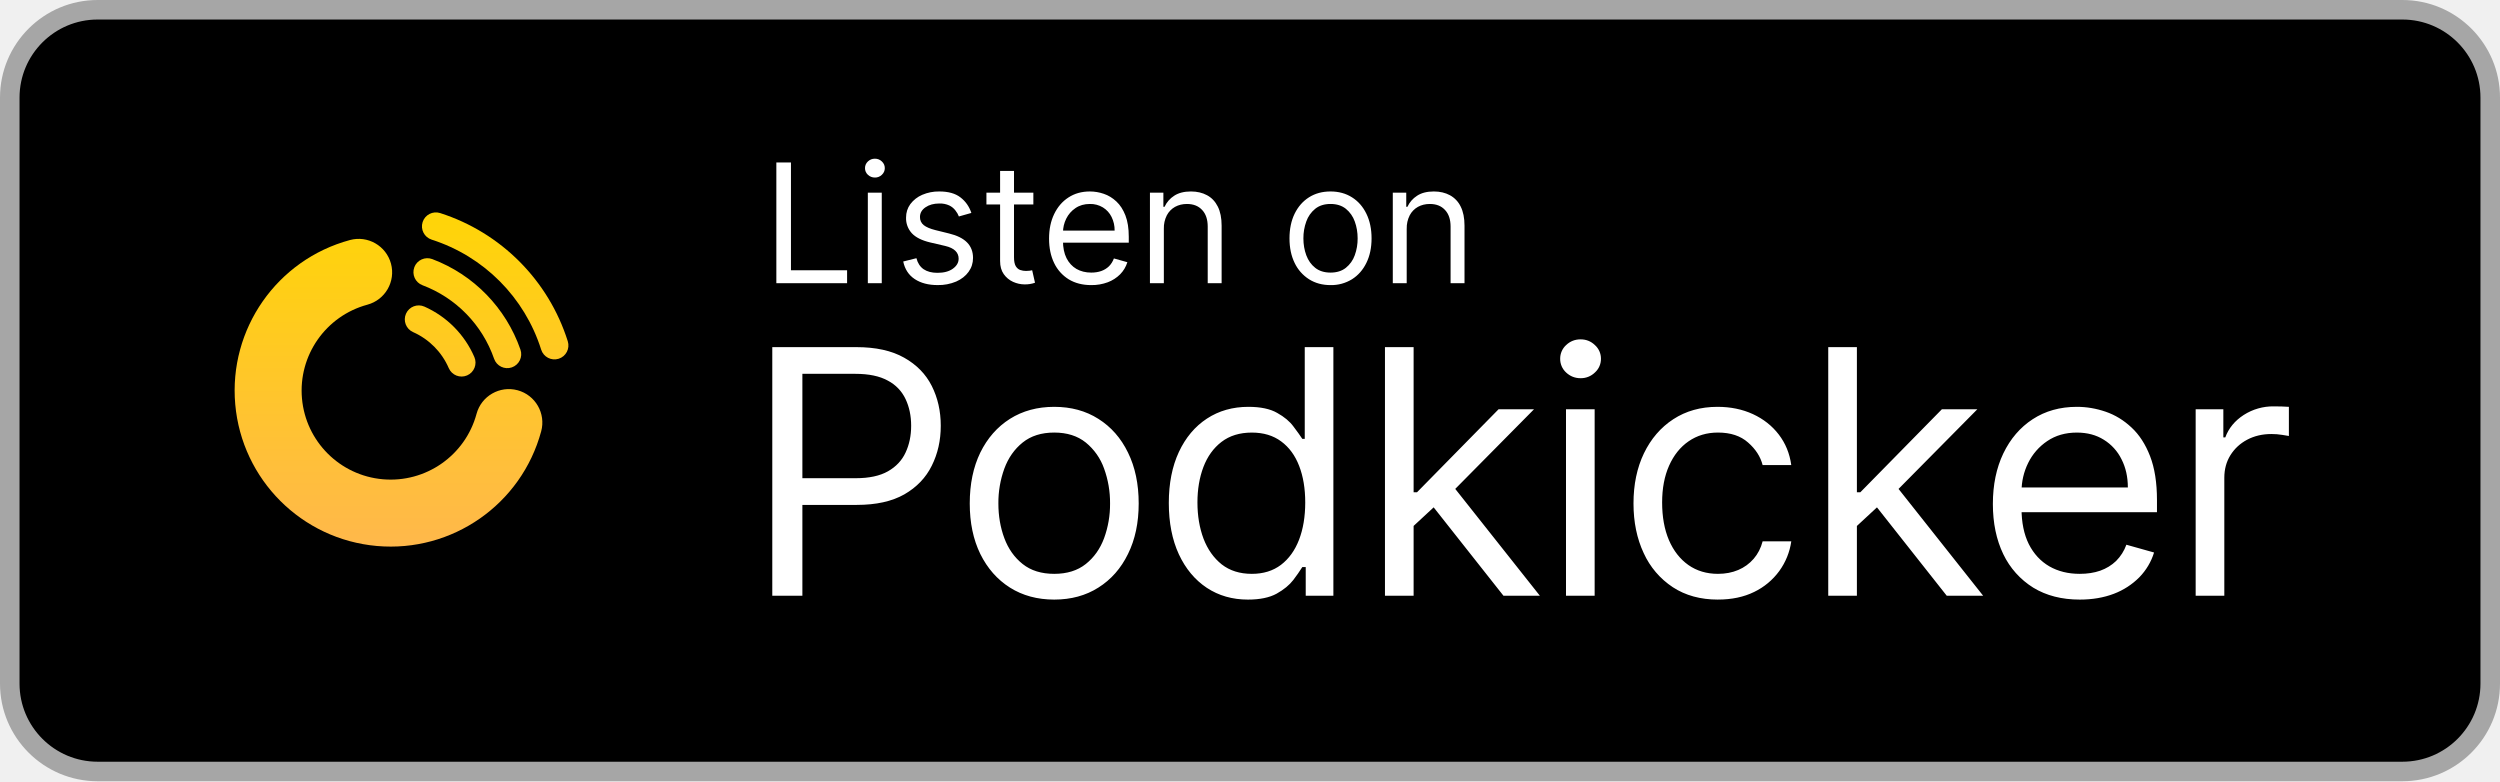
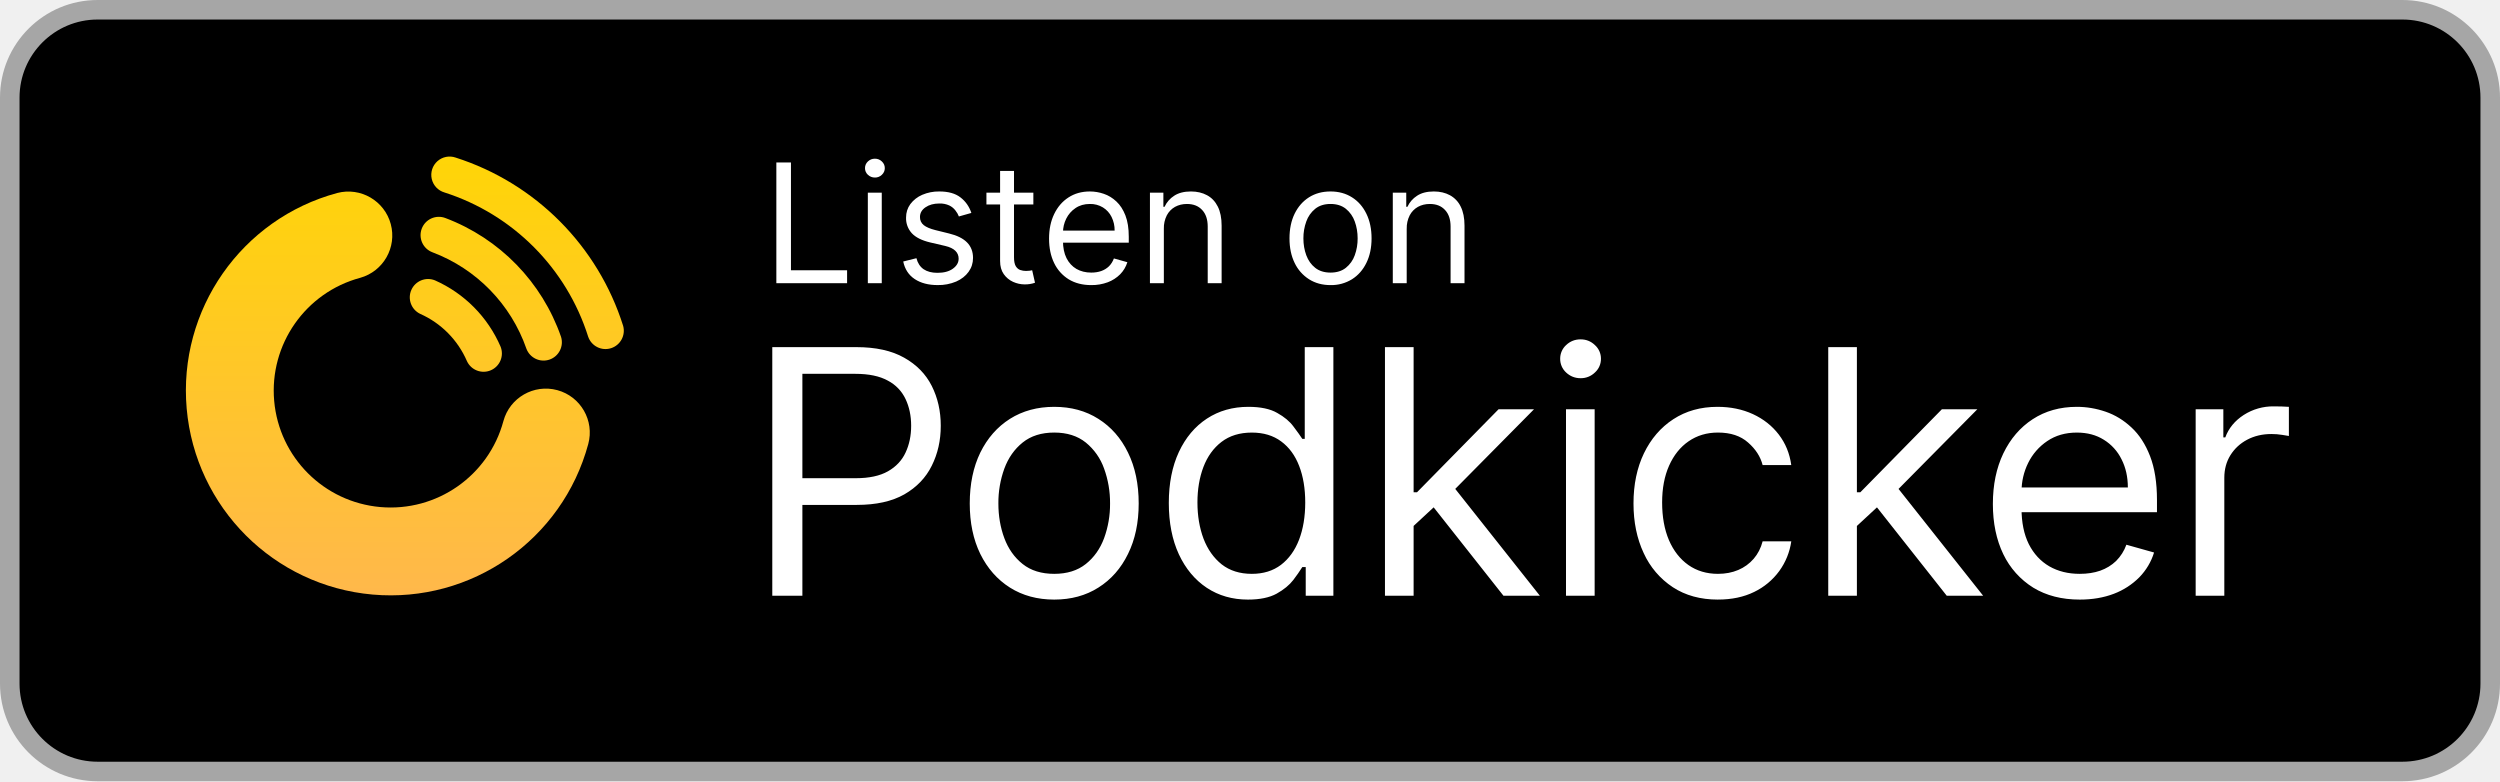
<svg xmlns="http://www.w3.org/2000/svg" width="128" height="40" fill="none" viewBox="0 0 128 40">
  <defs>
-     <linearGradient id="b" x1="20.558" x2="20.558" y1="10.875" y2="27.987" gradientUnits="userSpaceOnUse">
+     <linearGradient id="b" x1="20.733" x2="20.733" y1="8.023" y2="30.483" gradientUnits="userSpaceOnUse">
      <stop stop-color="#FFD507" />
      <stop offset="1" stop-color="#FFB84B" />
    </linearGradient>
-     <linearGradient id="c" x1="20.558" x2="20.558" y1="10.875" y2="27.987" gradientUnits="userSpaceOnUse">
+     <linearGradient id="c" x1="20.733" x2="20.733" y1="8.023" y2="30.483" gradientUnits="userSpaceOnUse">
      <stop stop-color="#FFD507" />
      <stop offset="1" stop-color="#FFB84B" />
    </linearGradient>
-     <linearGradient id="d" x1="20.558" x2="20.558" y1="10.875" y2="27.987" gradientUnits="userSpaceOnUse">
+     <linearGradient id="d" x1="20.733" x2="20.733" y1="8.023" y2="30.483" gradientUnits="userSpaceOnUse">
      <stop stop-color="#FFD507" />
      <stop offset="1" stop-color="#FFB84B" />
    </linearGradient>
-     <linearGradient id="e" x1="20.558" x2="20.558" y1="10.875" y2="27.987" gradientUnits="userSpaceOnUse">
+     <linearGradient id="e" x1="20.733" x2="20.733" y1="8.023" y2="30.483" gradientUnits="userSpaceOnUse">
      <stop stop-color="#FFD507" />
      <stop offset="1" stop-color="#FFB84B" />
    </linearGradient>
+     <clipPath id="a">
+       <path fill="#fff" d="M8 8h24v24H8z" />
+     </clipPath>
  </defs>
  <rect width="127" height="39" x=".5" y=".5" fill="#000" rx="4.5" />
  <rect width="127" height="39" x=".5" y=".5" stroke="#A6A6A6" rx="4.5" />
-   <mask id="a" width="24" height="24" x="8" y="8" maskUnits="userSpaceOnUse" style="mask-type:alpha">
-     <circle cx="20" cy="20" r="12" fill="#000" />
-   </mask>
-   <g mask="url(#a)">
-     <path fill="#000" d="M8 8h24v24H8z" />
-     <path fill="url(#b)" d="M22.536 10.909a.714.714 0 1 0-.436 1.36 8.645 8.645 0 0 1 5.608 5.633.714.714 0 0 0 1.362-.43 10.076 10.076 0 0 0-6.534-6.563Z" />
-     <path fill="url(#c)" d="M18.81 15.6a1.714 1.714 0 0 0-.893-3.31 7.986 7.986 0 1 0 9.792 9.793 1.714 1.714 0 0 0-3.31-.894 4.557 4.557 0 1 1-5.588-5.589Z" />
-     <path fill="url(#d)" d="M21.213 13.682a.714.714 0 0 1 .921-.416 7.633 7.633 0 0 1 4.513 4.634.714.714 0 0 1-1.349.47 6.205 6.205 0 0 0-3.668-3.767.714.714 0 0 1-.416-.92Z" />
-     <path fill="url(#e)" d="M21.73 15.698a.714.714 0 0 0-.58 1.306 3.567 3.567 0 0 1 1.827 1.845.714.714 0 0 0 1.311-.567 4.996 4.996 0 0 0-2.558-2.584Z" />
+   <g clip-path="url(#a)">
+     <path fill="url(#b)" d="M23.329 8.068a.938.938 0 1 0-.572 1.786 11.35 11.35 0 0 1 7.36 7.393.938.938 0 0 0 1.788-.564 13.224 13.224 0 0 0-8.576-8.615Z" />
+     <path fill="url(#c)" d="M18.44 14.225a2.25 2.25 0 0 0-1.174-4.344 10.482 10.482 0 1 0 12.853 12.853 2.25 2.25 0 1 0-4.345-1.173 5.983 5.983 0 1 1-7.335-7.336Z" />
+     <path fill="url(#d)" d="M21.593 11.708a.937.937 0 0 1 1.208-.546 10.018 10.018 0 0 1 5.924 6.082.938.938 0 0 1-1.771.616 8.142 8.142 0 0 0-4.815-4.944.937.937 0 0 1-.546-1.208Z" />
+     <path fill="url(#e)" d="M22.27 14.354a.938.938 0 0 0-.76 1.714 4.682 4.682 0 0 1 2.397 2.421.938.938 0 0 0 1.722-.743 6.556 6.556 0 0 0-3.359-3.392Z" />
  </g>
  <path fill="#fff" d="M39.749 14.5V8.318h.748v5.518h2.874v.664h-3.622Zm4.684 0V9.864h.713V14.5h-.713Zm.362-5.41a.506.506 0 0 1-.359-.141.456.456 0 0 1-.148-.341c0-.133.05-.247.148-.341.1-.095.22-.142.36-.142.138 0 .257.047.356.142.1.094.15.208.15.341 0 .133-.05.246-.15.341a.496.496 0 0 1-.357.142Zm4.94 1.812-.64.181c-.04-.107-.1-.21-.179-.31a.865.865 0 0 0-.313-.254 1.14 1.14 0 0 0-.51-.1c-.284 0-.52.065-.71.196-.187.129-.28.293-.28.492a.51.51 0 0 0 .192.42c.13.102.33.188.604.256l.688.17c.415.1.724.254.927.461.203.206.305.47.305.794 0 .266-.077.503-.23.713-.15.209-.362.374-.633.495a2.33 2.33 0 0 1-.948.18c-.473 0-.864-.102-1.174-.307-.31-.205-.506-.505-.589-.9l.676-.169c.065.25.186.437.365.562.182.124.418.187.71.187.332 0 .595-.07.79-.211.198-.143.296-.314.296-.514a.54.54 0 0 0-.169-.404c-.112-.11-.285-.193-.519-.248l-.773-.18c-.424-.101-.736-.257-.935-.469a1.133 1.133 0 0 1-.296-.8c0-.261.073-.493.22-.694a1.5 1.5 0 0 1 .607-.474 2.13 2.13 0 0 1 .875-.172c.46 0 .82.1 1.081.302.264.201.45.467.561.797Zm3.173-1.038v.603h-2.403v-.603h2.403Zm-1.703-1.111h.712v4.419c0 .201.03.352.088.453.06.098.137.165.23.199a.92.92 0 0 0 .298.048c.079 0 .143-.004.194-.012l.12-.024.145.64a1.491 1.491 0 0 1-.531.085c-.201 0-.399-.044-.592-.13a1.177 1.177 0 0 1-.477-.396c-.125-.177-.187-.4-.187-.67V8.753Zm4.668 5.844c-.447 0-.832-.099-1.156-.296a1.99 1.99 0 0 1-.745-.833c-.174-.358-.26-.775-.26-1.25s.086-.893.26-1.256c.175-.364.418-.648.73-.85.314-.206.68-.309 1.099-.309.241 0 .48.04.715.121.236.08.45.211.643.392.193.18.347.417.462.713.115.296.172.66.172 1.092v.302h-3.574v-.616h2.85a1.52 1.52 0 0 0-.157-.7 1.183 1.183 0 0 0-.441-.486 1.234 1.234 0 0 0-.67-.178c-.284 0-.53.07-.737.212a1.39 1.39 0 0 0-.474.543c-.11.223-.166.463-.166.718v.41c0 .35.06.648.181.891.123.242.293.426.51.553.218.124.47.187.758.187.187 0 .356-.027.507-.079.153-.054.285-.135.396-.241.11-.109.196-.244.256-.405l.689.193a1.526 1.526 0 0 1-.366.616 1.78 1.78 0 0 1-.634.41 2.35 2.35 0 0 1-.848.146Zm3.716-2.886V14.5h-.712V9.864h.688v.724h.06a1.33 1.33 0 0 1 .495-.567c.222-.145.507-.218.858-.218.313 0 .588.065.823.193.236.127.42.32.55.58.13.258.196.584.196.978V14.5h-.712v-2.898c0-.364-.095-.648-.284-.85-.19-.206-.449-.309-.779-.309-.227 0-.43.05-.61.148a1.058 1.058 0 0 0-.42.432 1.43 1.43 0 0 0-.153.688Zm8.534 2.886c-.419 0-.786-.1-1.102-.3a2.018 2.018 0 0 1-.736-.835c-.175-.358-.263-.777-.263-1.256 0-.483.088-.905.263-1.265.177-.36.422-.64.736-.839.316-.2.683-.299 1.102-.299.418 0 .785.1 1.099.3.316.198.561.478.736.838.177.36.266.782.266 1.265 0 .479-.089.898-.266 1.256-.175.358-.42.636-.736.836a2.01 2.01 0 0 1-1.1.299Zm0-.64c.318 0 .58-.082.785-.245a1.44 1.44 0 0 0 .456-.643 2.47 2.47 0 0 0 .147-.863c0-.31-.049-.599-.147-.866a1.46 1.46 0 0 0-.456-.65c-.206-.164-.467-.247-.785-.247s-.58.083-.785.248a1.46 1.46 0 0 0-.456.649 2.487 2.487 0 0 0-.148.866c0 .31.05.598.148.863.099.266.25.48.456.643.205.163.467.245.785.245Zm3.9-2.246V14.5h-.712V9.864H72v.724h.06c.11-.235.274-.424.496-.567.221-.145.507-.218.857-.218.314 0 .589.065.824.193a1.3 1.3 0 0 1 .55.58c.13.258.196.584.196.978V14.5h-.713v-2.898c0-.364-.094-.648-.284-.85-.189-.206-.448-.309-.778-.309-.228 0-.43.05-.61.148a1.059 1.059 0 0 0-.42.432 1.43 1.43 0 0 0-.154.688ZM39.541 30.5V17.773h4.3c1 0 1.815.18 2.45.54.637.357 1.11.84 1.416 1.448.307.61.46 1.289.46 2.039 0 .75-.153 1.431-.46 2.044-.302.613-.77 1.102-1.404 1.467-.634.36-1.446.54-2.436.54h-3.083v-1.367h3.033c.683 0 1.232-.118 1.647-.354.414-.236.714-.555.9-.957.191-.406.287-.864.287-1.373 0-.51-.096-.966-.286-1.367a2.04 2.04 0 0 0-.908-.945c-.418-.232-.973-.348-1.665-.348h-2.71V30.5h-1.54Zm14.435.199c-.862 0-1.618-.205-2.268-.615-.647-.41-1.152-.984-1.517-1.722-.36-.737-.54-1.599-.54-2.585 0-.994.18-1.862.54-2.604.365-.741.87-1.317 1.517-1.727.65-.41 1.406-.616 2.268-.616.862 0 1.616.205 2.262.616.65.41 1.156.985 1.516 1.727.365.742.547 1.61.547 2.604 0 .986-.182 1.848-.547 2.585-.36.738-.865 1.312-1.516 1.722-.646.41-1.4.615-2.262.615Zm0-1.318c.655 0 1.193-.167 1.616-.503.422-.336.735-.777.938-1.324a5.063 5.063 0 0 0 .305-1.777 5.12 5.12 0 0 0-.305-1.784 3.006 3.006 0 0 0-.938-1.336c-.423-.34-.961-.51-1.616-.51-.655 0-1.193.17-1.616.51-.422.34-.735.785-.938 1.336a5.12 5.12 0 0 0-.305 1.784c0 .638.102 1.23.305 1.777.203.547.516.988.938 1.324.423.336.961.503 1.616.503Zm9.919 1.318c-.796 0-1.498-.201-2.107-.603-.61-.406-1.086-.978-1.43-1.715-.343-.742-.515-1.618-.515-2.629 0-1.002.172-1.872.515-2.61.344-.737.823-1.307 1.436-1.709.613-.402 1.322-.603 2.125-.603.622 0 1.113.104 1.473.311.365.203.642.435.833.696.195.257.346.468.454.634h.124v-4.698h1.466V30.5h-1.416v-1.467h-.174a9.38 9.38 0 0 1-.46.66c-.2.26-.483.494-.852.701-.368.203-.86.305-1.473.305Zm.198-1.318c.589 0 1.086-.153 1.492-.46.406-.31.715-.739.926-1.286.211-.55.317-1.187.317-1.908 0-.712-.104-1.336-.311-1.87-.207-.539-.514-.957-.92-1.256-.406-.302-.907-.453-1.504-.453-.621 0-1.139.16-1.553.478-.41.315-.72.744-.926 1.287-.203.538-.305 1.143-.305 1.814 0 .68.104 1.297.311 1.852.211.551.522.99.932 1.318.415.323.928.484 1.541.484Zm8.183-2.361-.024-1.815h.298l4.176-4.25h1.815l-4.45 4.499h-.124l-1.69 1.566ZM70.91 30.5V17.773h1.467V30.5H70.91Zm6.066 0-3.73-4.723 1.045-1.02L78.84 30.5h-1.864Zm3.203 0v-9.546h1.467V30.5h-1.467Zm.746-11.136c-.286 0-.532-.098-.74-.292a.939.939 0 0 1-.304-.703.94.94 0 0 1 .305-.702c.207-.195.453-.292.739-.292s.53.097.733.292a.93.93 0 0 1 .311.702.93.93 0 0 1-.31.703 1.021 1.021 0 0 1-.734.292Zm7.035 11.335c-.895 0-1.666-.211-2.312-.634a4.137 4.137 0 0 1-1.491-1.746c-.348-.742-.522-1.59-.522-2.542 0-.97.178-1.825.534-2.567.36-.745.862-1.327 1.504-1.746.646-.422 1.4-.634 2.262-.634.671 0 1.276.125 1.815.373.538.249.98.597 1.323 1.044.344.448.558.97.64 1.566h-1.466c-.112-.435-.36-.82-.746-1.156-.381-.34-.895-.51-1.541-.51-.572 0-1.073.15-1.504.448-.427.294-.76.71-1 1.25-.237.534-.355 1.161-.355 1.882 0 .738.116 1.38.348 1.927.236.547.568.971.995 1.274.43.302.936.453 1.516.453.381 0 .727-.066 1.038-.198a2.14 2.14 0 0 0 .789-.572c.215-.249.369-.547.46-.895h1.467a3.398 3.398 0 0 1-.616 1.522 3.44 3.44 0 0 1-1.286 1.07c-.53.26-1.148.39-1.852.39Zm7.015-3.68-.025-1.814h.298l4.176-4.25h1.815l-4.45 4.499h-.124l-1.69 1.566ZM93.606 30.5V17.773h1.467V30.5h-1.466Zm6.066 0-3.729-4.723 1.044-1.02 4.549 5.743h-1.864Zm6.813.199c-.92 0-1.714-.203-2.381-.61a4.097 4.097 0 0 1-1.535-1.714c-.356-.738-.534-1.595-.534-2.573s.178-1.84.534-2.585c.361-.75.862-1.334 1.504-1.753.647-.422 1.401-.634 2.262-.634.498 0 .989.083 1.473.249.485.166.926.435 1.324.808.398.368.715.857.951 1.466.236.61.354 1.36.354 2.25v.621h-7.358v-1.267h5.867c0-.539-.108-1.02-.324-1.442a2.43 2.43 0 0 0-.907-1c-.389-.245-.849-.367-1.38-.367-.584 0-1.089.145-1.516.435a2.869 2.869 0 0 0-.976 1.118c-.227.46-.341.953-.341 1.48v.845c0 .72.124 1.332.373 1.833.252.497.602.876 1.05 1.137.447.257.967.385 1.56.385.385 0 .733-.053 1.044-.161.314-.112.586-.278.814-.497a2.26 2.26 0 0 0 .528-.833l1.417.398c-.149.48-.4.903-.752 1.267a3.67 3.67 0 0 1-1.305.846c-.518.198-1.1.298-1.746.298Zm5.933-.199v-9.546h1.417v1.442h.099c.174-.472.489-.855.945-1.15a2.78 2.78 0 0 1 1.541-.44c.108 0 .243.002.404.006.162.004.284.01.367.018v1.492a4.446 4.446 0 0 0-.342-.056 3.36 3.36 0 0 0-.553-.044c-.464 0-.878.098-1.243.292-.36.191-.646.456-.858.796-.207.335-.31.719-.31 1.15v6.04h-1.467Z" />
</svg>
